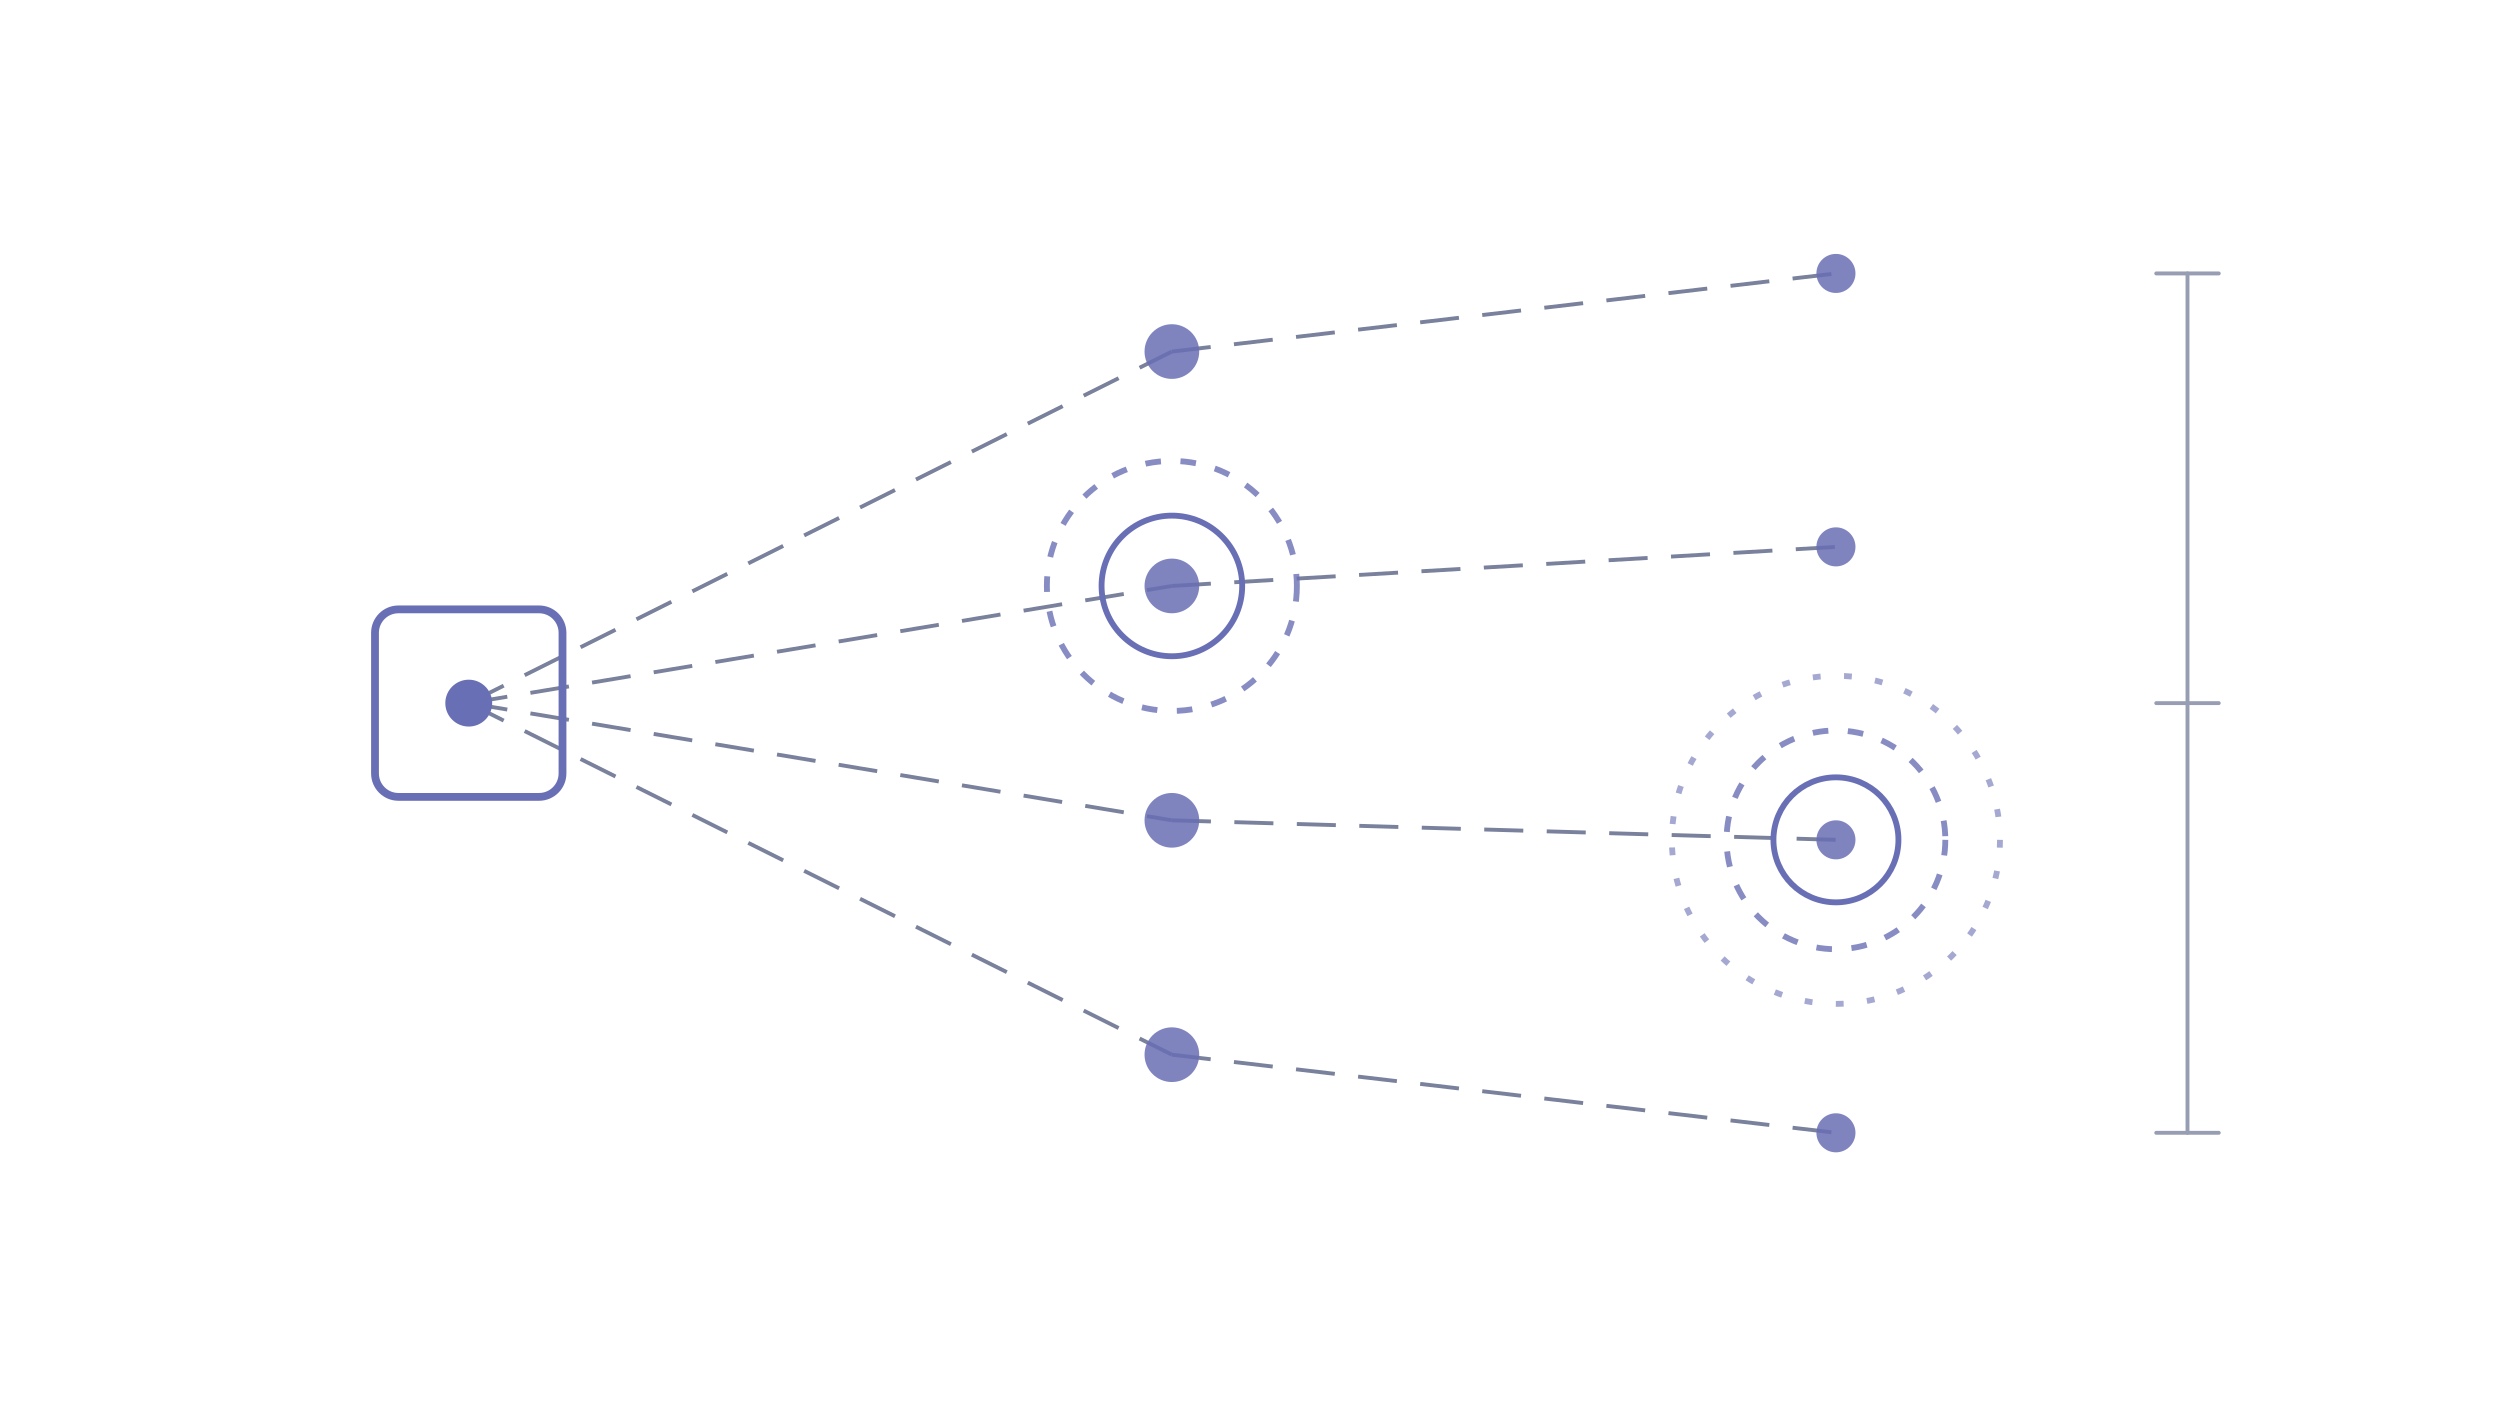
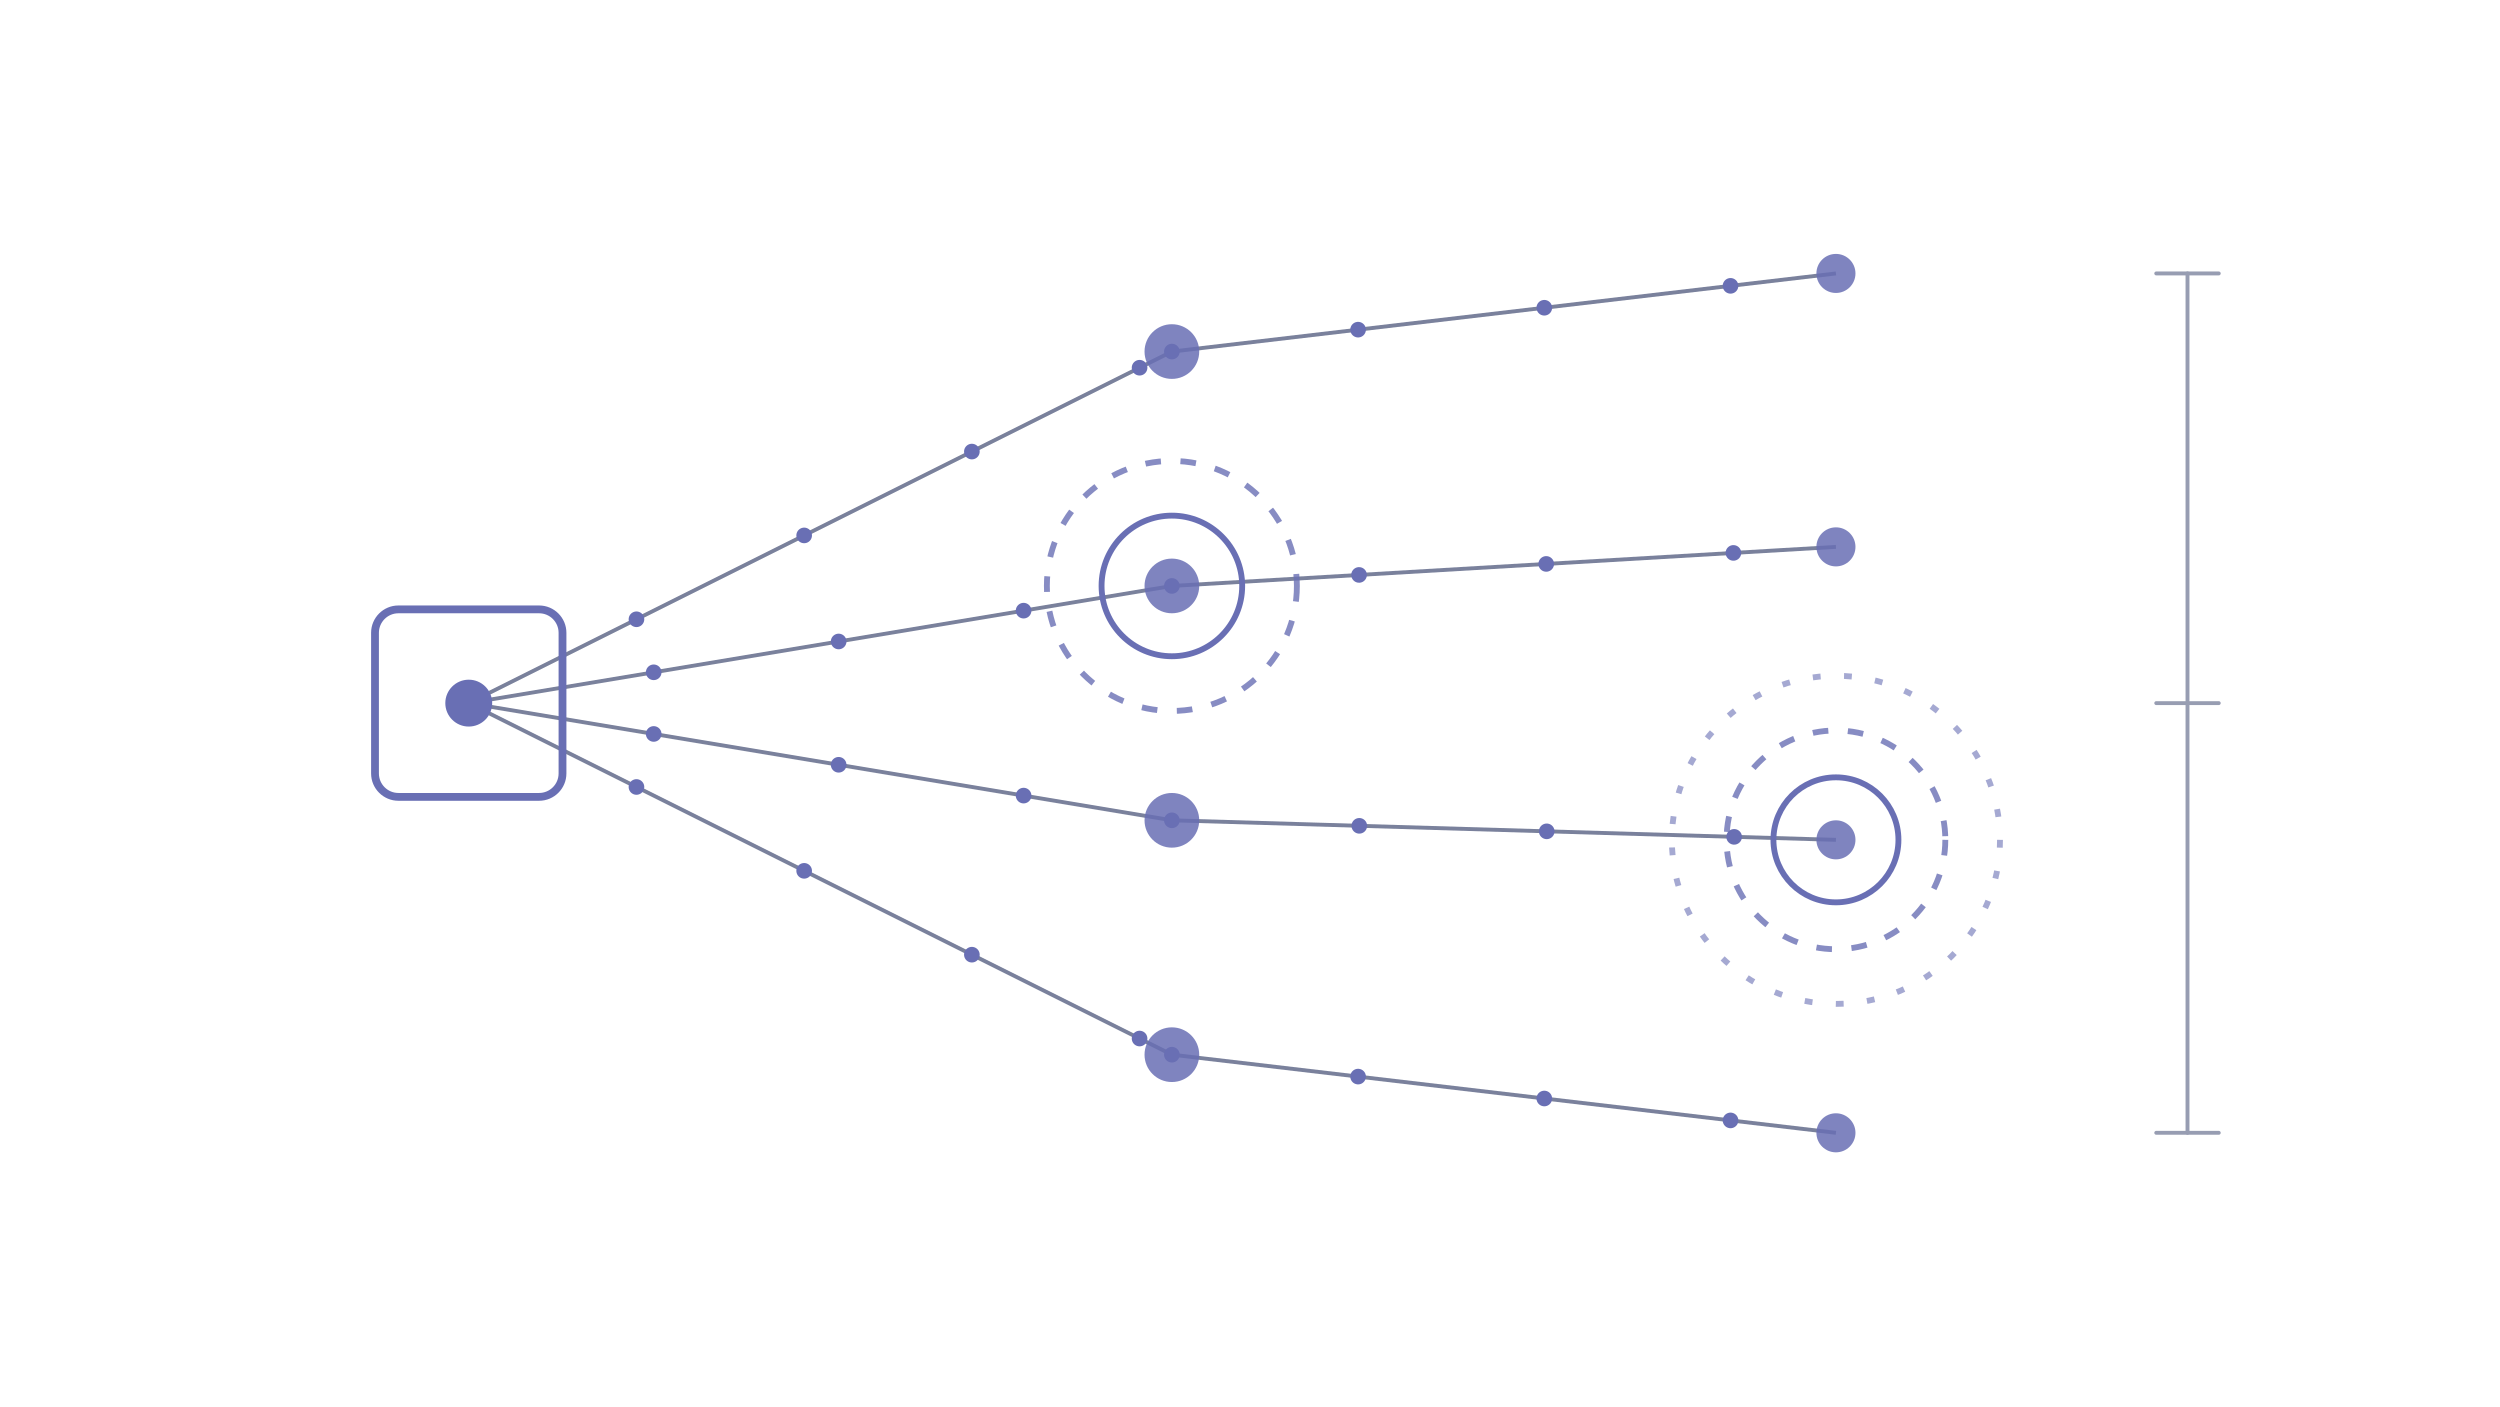
<svg xmlns="http://www.w3.org/2000/svg" viewBox="0 0 640 360" width="640" height="360" role="img" aria-label="A folder node fanning out to many documents, with access rings widening around a few of them to show exposure reaching further than each document's own sharing suggests">
  <style>
-     /* Connectors carry a slow dash so the diagram reads as flowing left to right. */
-     .flow {
-       stroke-dasharray: 10 6;
-       animation: flow 0.8s linear infinite;
-       @media (prefers-reduced-motion: reduce) {
-         stroke-dasharray: none;
-         animation: none;
-       }
+     /* Connectors stay solid. A duplicate stroke rides over each one as a row of
+        round dots, and the output ring pings as they arrive. Decoration only:
+        the diagram reads the same with both removed. */
+     .pulse, .pulse * {
+       fill: none;
+       stroke: #696fb4;
+       stroke-width: 4;
+       stroke-linecap: round;
+       stroke-dasharray: 0 48;
+       opacity: 1;
+       animation: stream 1.6s linear infinite;
    }
-     @keyframes flow { to { stroke-dashoffset: -16; } }
+     .ping {
+       transform-box: fill-box;
+       transform-origin: center;
+       animation: ping 1.6s ease-out infinite;
+     }
+     @keyframes stream { to { stroke-dashoffset: -48; } }
+     @keyframes ping {
+       0%   { transform: scale(1); opacity: 0.55; }
+       70%  { transform: scale(2.2); opacity: 0; }
+       100% { transform: scale(2.2); opacity: 0; }
+     }
+     @media (prefers-reduced-motion: reduce) {
+       .pulse, .ping { display: none; }
+     }
  </style>
-   <g class="flow" stroke="#6b7391" stroke-width="1" opacity="0.9">
+   <g stroke="#6b7391" stroke-width="1" opacity="0.9">
+     <line x1="120" y1="180" x2="300" y2="90" />
+     <line x1="120" y1="180" x2="300" y2="150" />
+     <line x1="120" y1="180" x2="300" y2="210" />
+     <line x1="120" y1="180" x2="300" y2="270" />
+     <line x1="300" y1="90" x2="470" y2="70" />
+     <line x1="300" y1="150" x2="470" y2="140" />
+     <line x1="300" y1="210" x2="470" y2="215" />
+     <line x1="300" y1="270" x2="470" y2="290" />
+   </g>
+   <g class="pulse" stroke="#6b7391" stroke-width="1" opacity="0.9">
    <line x1="120" y1="180" x2="300" y2="90" />
    <line x1="120" y1="180" x2="300" y2="150" />
    <line x1="120" y1="180" x2="300" y2="210" />
    <line x1="120" y1="180" x2="300" y2="270" />
    <line x1="300" y1="90" x2="470" y2="70" />
    <line x1="300" y1="150" x2="470" y2="140" />
    <line x1="300" y1="210" x2="470" y2="215" />
    <line x1="300" y1="270" x2="470" y2="290" />
  </g>
  <rect x="96" y="156" width="48" height="48" rx="6" fill="none" stroke="#696fb4" stroke-width="2" />
  <circle cx="120" cy="180" r="6" fill="#696fb4" />
  <g fill="#696fb4" opacity="0.85">
    <circle cx="300" cy="90" r="7" />
    <circle cx="300" cy="150" r="7" />
    <circle cx="300" cy="210" r="7" />
    <circle cx="300" cy="270" r="7" />
    <circle cx="470" cy="70" r="5" />
    <circle cx="470" cy="140" r="5" />
    <circle cx="470" cy="215" r="5" />
    <circle cx="470" cy="290" r="5" />
  </g>
  <g fill="none" stroke="#696fb4" stroke-width="1.5">
    <circle cx="300" cy="150" r="18" />
    <circle cx="300" cy="150" r="32" stroke-dasharray="4 5" opacity="0.8" />
    <circle cx="470" cy="215" r="16" />
    <circle cx="470" cy="215" r="28" stroke-dasharray="4 5" opacity="0.8" />
    <circle cx="470" cy="215" r="42" stroke-dasharray="2 6" opacity="0.6" />
  </g>
  <g stroke="#6b7391" stroke-width="1" opacity="0.7" stroke-linecap="round">
    <line x1="560" y1="70" x2="560" y2="290" />
    <line x1="552" y1="70" x2="568" y2="70" />
    <line x1="552" y1="290" x2="568" y2="290" />
    <line x1="552" y1="180" x2="568" y2="180" />
  </g>
</svg>
